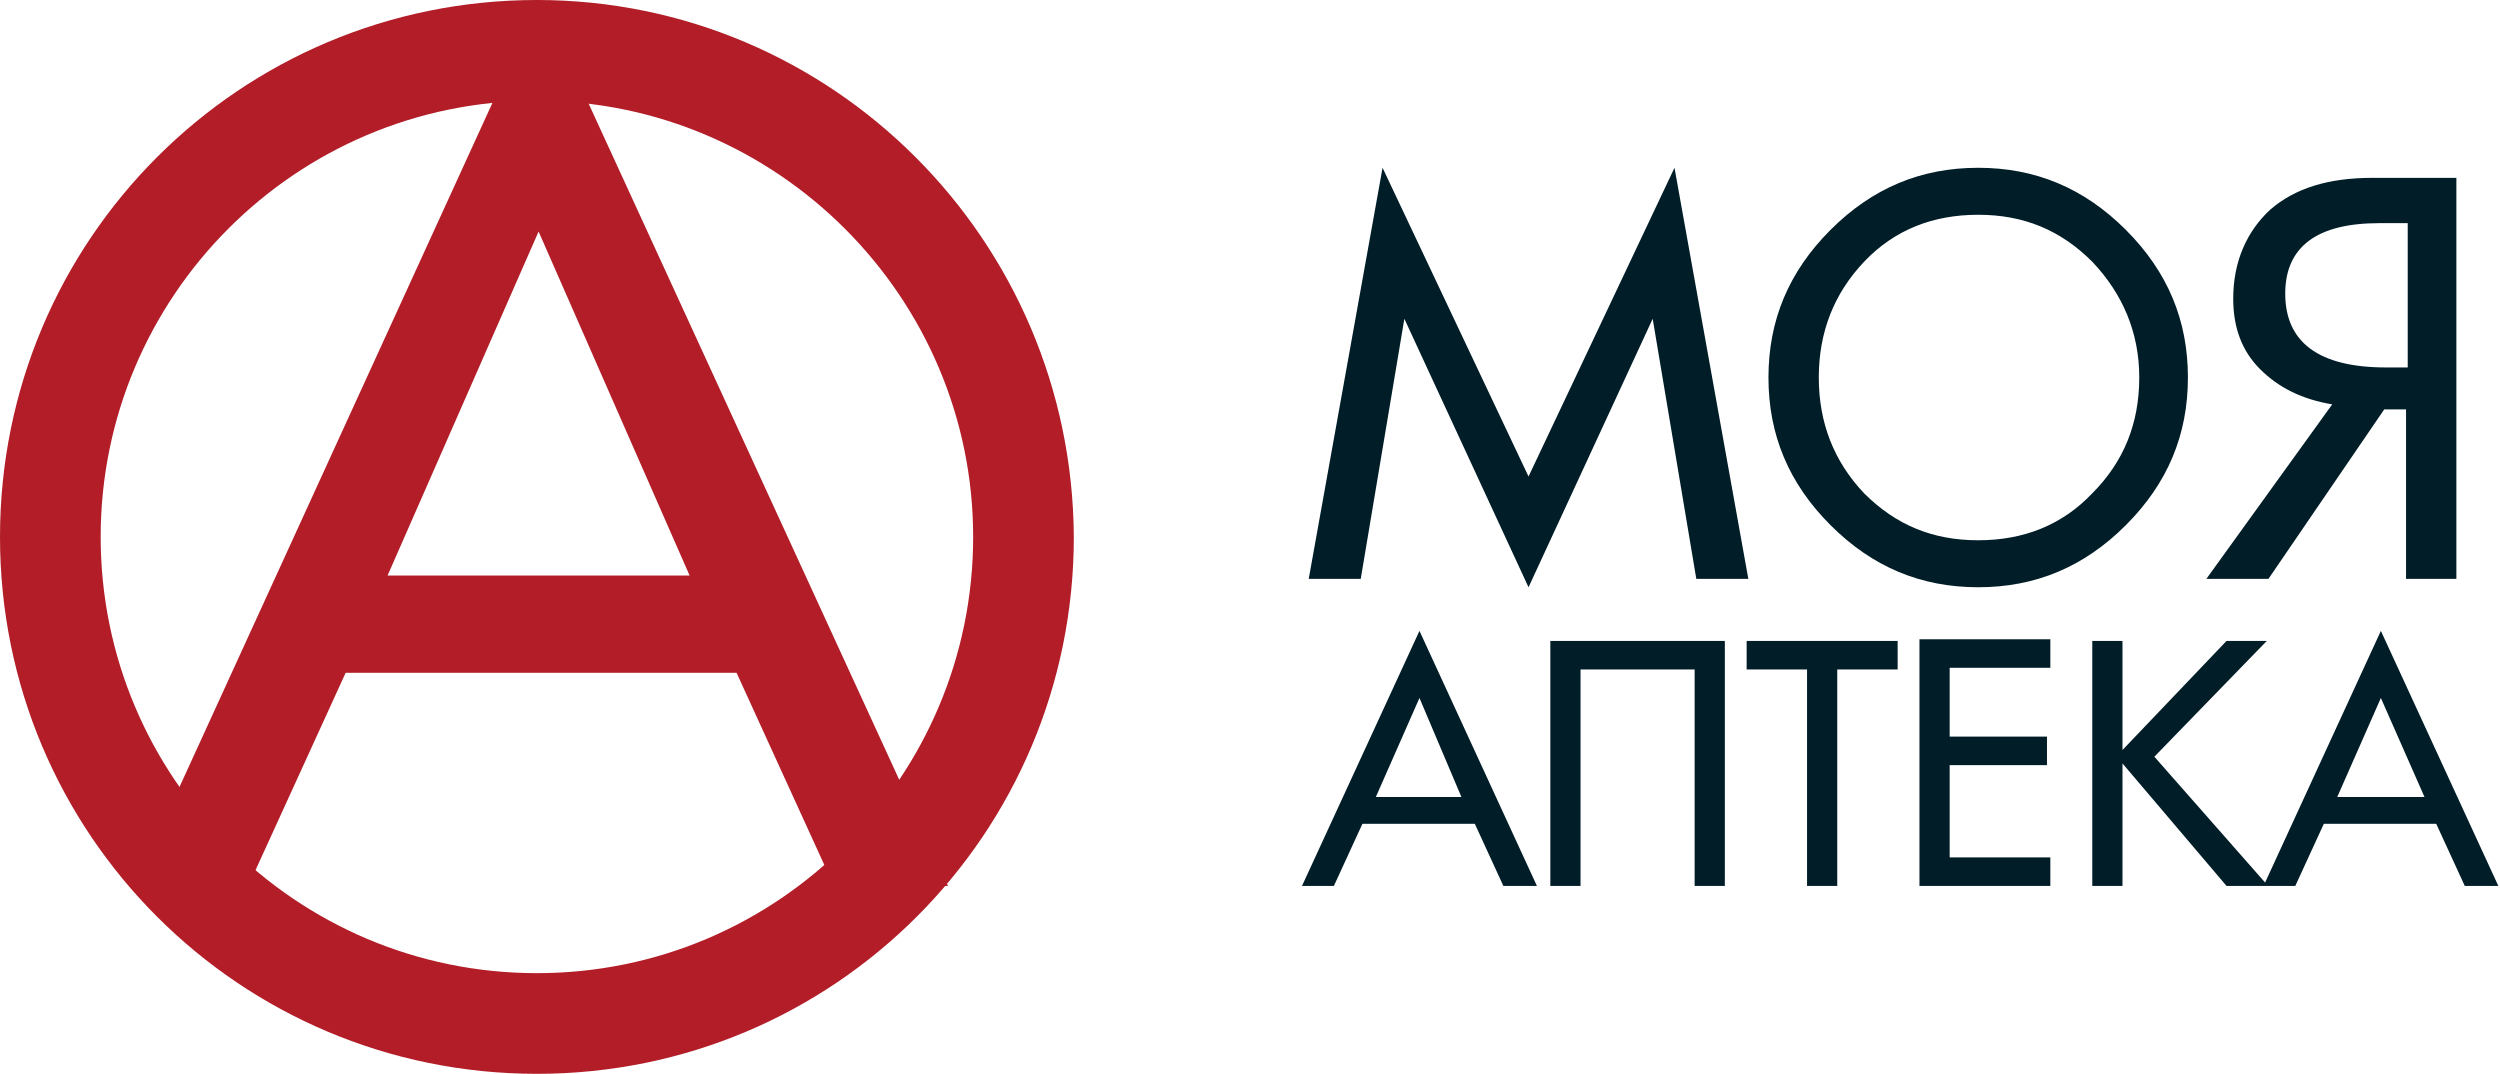
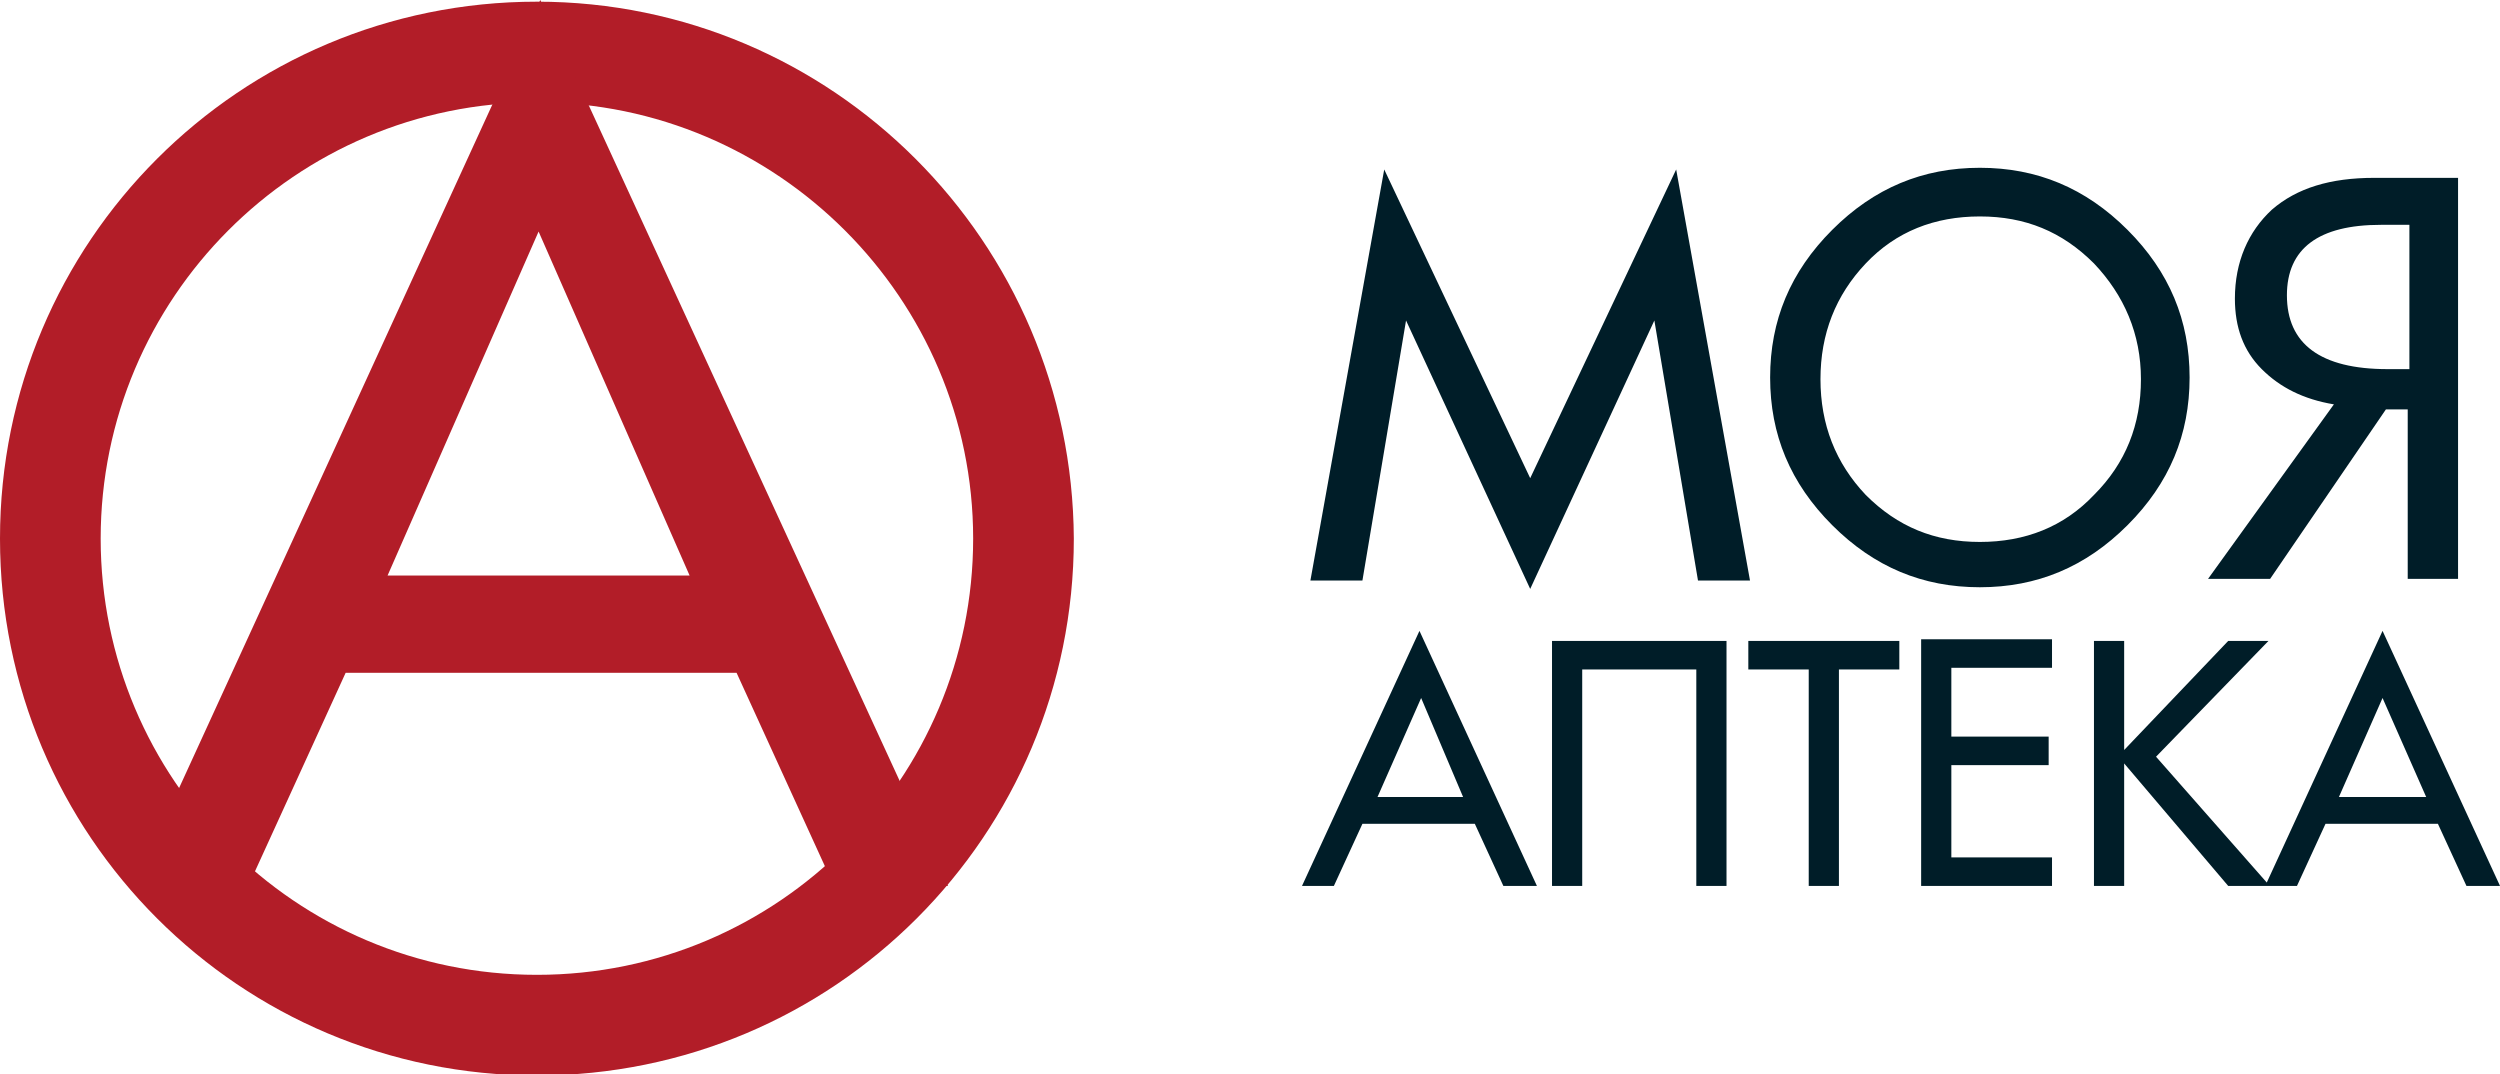
- <svg xmlns="http://www.w3.org/2000/svg" version="1.1" x="0px" y="0px" viewBox="0 0 149 64" enable-background="new 0 0 149 64" xml:space="preserve">
+ <svg xmlns="http://www.w3.org/2000/svg" version="1.1" id="Layer_1" x="0px" y="0px" width="149px" height="64px" viewBox="231.3 363.8 149 64" enable-background="new 231.3 363.8 149 64" xml:space="preserve">
  <g id="Ellipse_1_1_" enable-background="new    ">
</g>
  <g id="А_1_" enable-background="new    ">
</g>
  <g id="МОЯ_АПТЕКА_1_" enable-background="new    ">
    <g>
      <g id="Ellipse_1">
        <g>
-           <path fill="#B21D28" d="M32,6c14.3,0,26,11.7,26,26c0,14.3-11.6,26-26,26C17.6,58,6,46.3,6,32C6,17.7,17.6,6,32,6 M32,0      C14.3,0,0,14.3,0,32c0,17.7,14.3,32,32,32s32-14.3,32-32C63.9,14.3,49.6,0,32,0L32,0z" />
+           <path fill="#B21D28" d="M263.3,369.9c14.3,0,26,11.7,26,26s-11.6,26-26,26c-14.4,0-26-11.7-26-26S248.9,369.9,263.3,369.9       M263.3,363.9c-17.7,0-32,14.3-32,32s14.3,32,32,32s32-14.3,32-32C295.2,378.2,280.9,363.9,263.3,363.9L263.3,363.9z" />
        </g>
      </g>
      <g id="А">
        <g>
-           <path fill-rule="evenodd" clip-rule="evenodd" fill="#B21D28" d="M32.2-0.1L8,52.8h6.8l5.8-12.7h23.3l5.8,12.7h6.8L32.2-0.1z       M23.1,34.3l9-20.5l9,20.5H23.1z" />
+           <path fill="#B21D28" d="M263.5,363.8l-24.2,52.8h6.8l5.8-12.7h23.3l5.8,12.7h6.8L263.5,363.8z M254.4,398.1l9-20.5l9,20.5H254.4      z" />
        </g>
      </g>
      <g id="МОЯ_АПТЕКА">
        <g>
-           <path fill-rule="evenodd" clip-rule="evenodd" fill="#001D28" d="M83.7,19l7.4,16l7.4-16l2.6,15.5h3.1l-4.4-24.5l-8.7,18.4      l-8.7-18.4l-4.4,24.5h3.1L83.7,19z M117.9,35c3.4,0,6.3-1.2,8.8-3.7c2.5-2.5,3.7-5.4,3.7-8.8c0-3.4-1.2-6.3-3.7-8.8      c-2.5-2.5-5.4-3.7-8.8-3.7c-3.4,0-6.3,1.2-8.8,3.7c-2.5,2.5-3.7,5.4-3.7,8.8c0,3.4,1.2,6.3,3.7,8.8      C111.6,33.8,114.5,35,117.9,35z M111.1,15.6c1.8-1.9,4.1-2.8,6.8-2.8c2.7,0,4.9,0.9,6.8,2.8c1.8,1.9,2.8,4.2,2.8,6.9      c0,2.7-0.9,5-2.8,6.9c-1.8,1.9-4.1,2.8-6.8,2.8c-2.7,0-4.9-0.9-6.8-2.8c-1.8-1.9-2.7-4.2-2.7-6.9      C108.4,19.8,109.3,17.5,111.1,15.6z M135.2,34.5l6.9-10.1h1.3v10.1h3V10.6h-5c-2.6,0-4.6,0.6-6.1,1.9c-1.4,1.3-2.2,3.1-2.2,5.3      c0,1.7,0.5,3.1,1.6,4.2c1.1,1.1,2.5,1.8,4.3,2.1l-7.5,10.4H135.2z M136.2,17.5c0-2.8,1.9-4.2,5.6-4.2h1.7v8.6h-1.3      C138.2,21.9,136.2,20.4,136.2,17.5z M77.6,52.8h1.9l1.7-3.7h6.7l1.7,3.7h2l-7-15.2L77.6,52.8z M87.1,47.5H82l2.6-5.9L87.1,47.5z       M92.4,52.8h1.8V39.9h6.8v12.9h1.8V38.2H92.4V52.8z M104.1,39.9h3.6v12.9h1.8V39.9h3.6v-1.7h-9V39.9z M114.4,52.8h7.8v-1.7h-6      v-5.5h5.8v-1.7h-5.8v-4.1h6v-1.7h-7.8V52.8z M141.9,37.6l-6.9,15l-6.6-7.5l6.7-6.9h-2.4l-6.2,6.5v-6.5h-1.8v14.6h1.8v-7.3      l6.2,7.3h4.1l1.7-3.7h6.7l1.7,3.7h2L141.9,37.6z M139.3,47.5l2.6-5.9l2.6,5.9H139.3z" />
+           <path fill="#001D28" d="M315.1,382.9l7.4,16l7.4-16l2.6,15.5h3.1l-4.4-24.5l-8.7,18.4l-8.7-18.4l-4.4,24.5h3.1L315.1,382.9z       M349.3,398.8c3.4,0,6.3-1.2,8.8-3.7s3.7-5.4,3.7-8.8c0-3.4-1.2-6.3-3.7-8.8s-5.4-3.7-8.8-3.7s-6.3,1.2-8.8,3.7      s-3.7,5.4-3.7,8.8c0,3.4,1.2,6.3,3.7,8.8C343,397.6,345.9,398.8,349.3,398.8z M342.5,379.5c1.8-1.9,4.1-2.8,6.8-2.8      c2.7,0,4.9,0.9,6.8,2.8c1.8,1.9,2.8,4.2,2.8,6.9c0,2.7-0.9,5-2.8,6.9c-1.8,1.9-4.1,2.8-6.8,2.8s-4.9-0.9-6.8-2.8      c-1.8-1.9-2.7-4.2-2.7-6.9C339.8,383.7,340.7,381.4,342.5,379.5z M366.6,398.3l6.9-10.1h1.3v10.1h3v-23.9h-5      c-2.6,0-4.6,0.6-6.1,1.9c-1.4,1.3-2.2,3.1-2.2,5.3c0,1.7,0.5,3.1,1.6,4.2c1.1,1.1,2.5,1.8,4.3,2.1l-7.5,10.4H366.6z       M367.6,381.4c0-2.8,1.9-4.2,5.6-4.2h1.7v8.6h-1.3C369.6,385.8,367.6,384.3,367.6,381.4z M308.9,416.6h1.9l1.7-3.7h6.7l1.7,3.7      h2l-7-15.2L308.9,416.6z M318.5,411.3h-5.1l2.6-5.9L318.5,411.3z M323.8,416.6h1.8v-12.9h6.8v12.9h1.8V402h-10.4V416.6z       M335.5,403.7h3.6v12.9h1.8v-12.9h3.6V402h-9V403.7z M345.8,416.6h7.8v-1.7h-6v-5.5h5.8v-1.7h-5.8v-4.1h6v-1.7h-7.8V416.6z       M373.3,401.4l-6.9,15l-6.6-7.5l6.7-6.9h-2.4l-6.2,6.5V402h-1.8v14.6h1.8v-7.3l6.2,7.3h4.1l1.7-3.7h6.7l1.7,3.7h2L373.3,401.4z       M370.7,411.3l2.6-5.9l2.6,5.9H370.7z" />
        </g>
      </g>
    </g>
  </g>
</svg>
